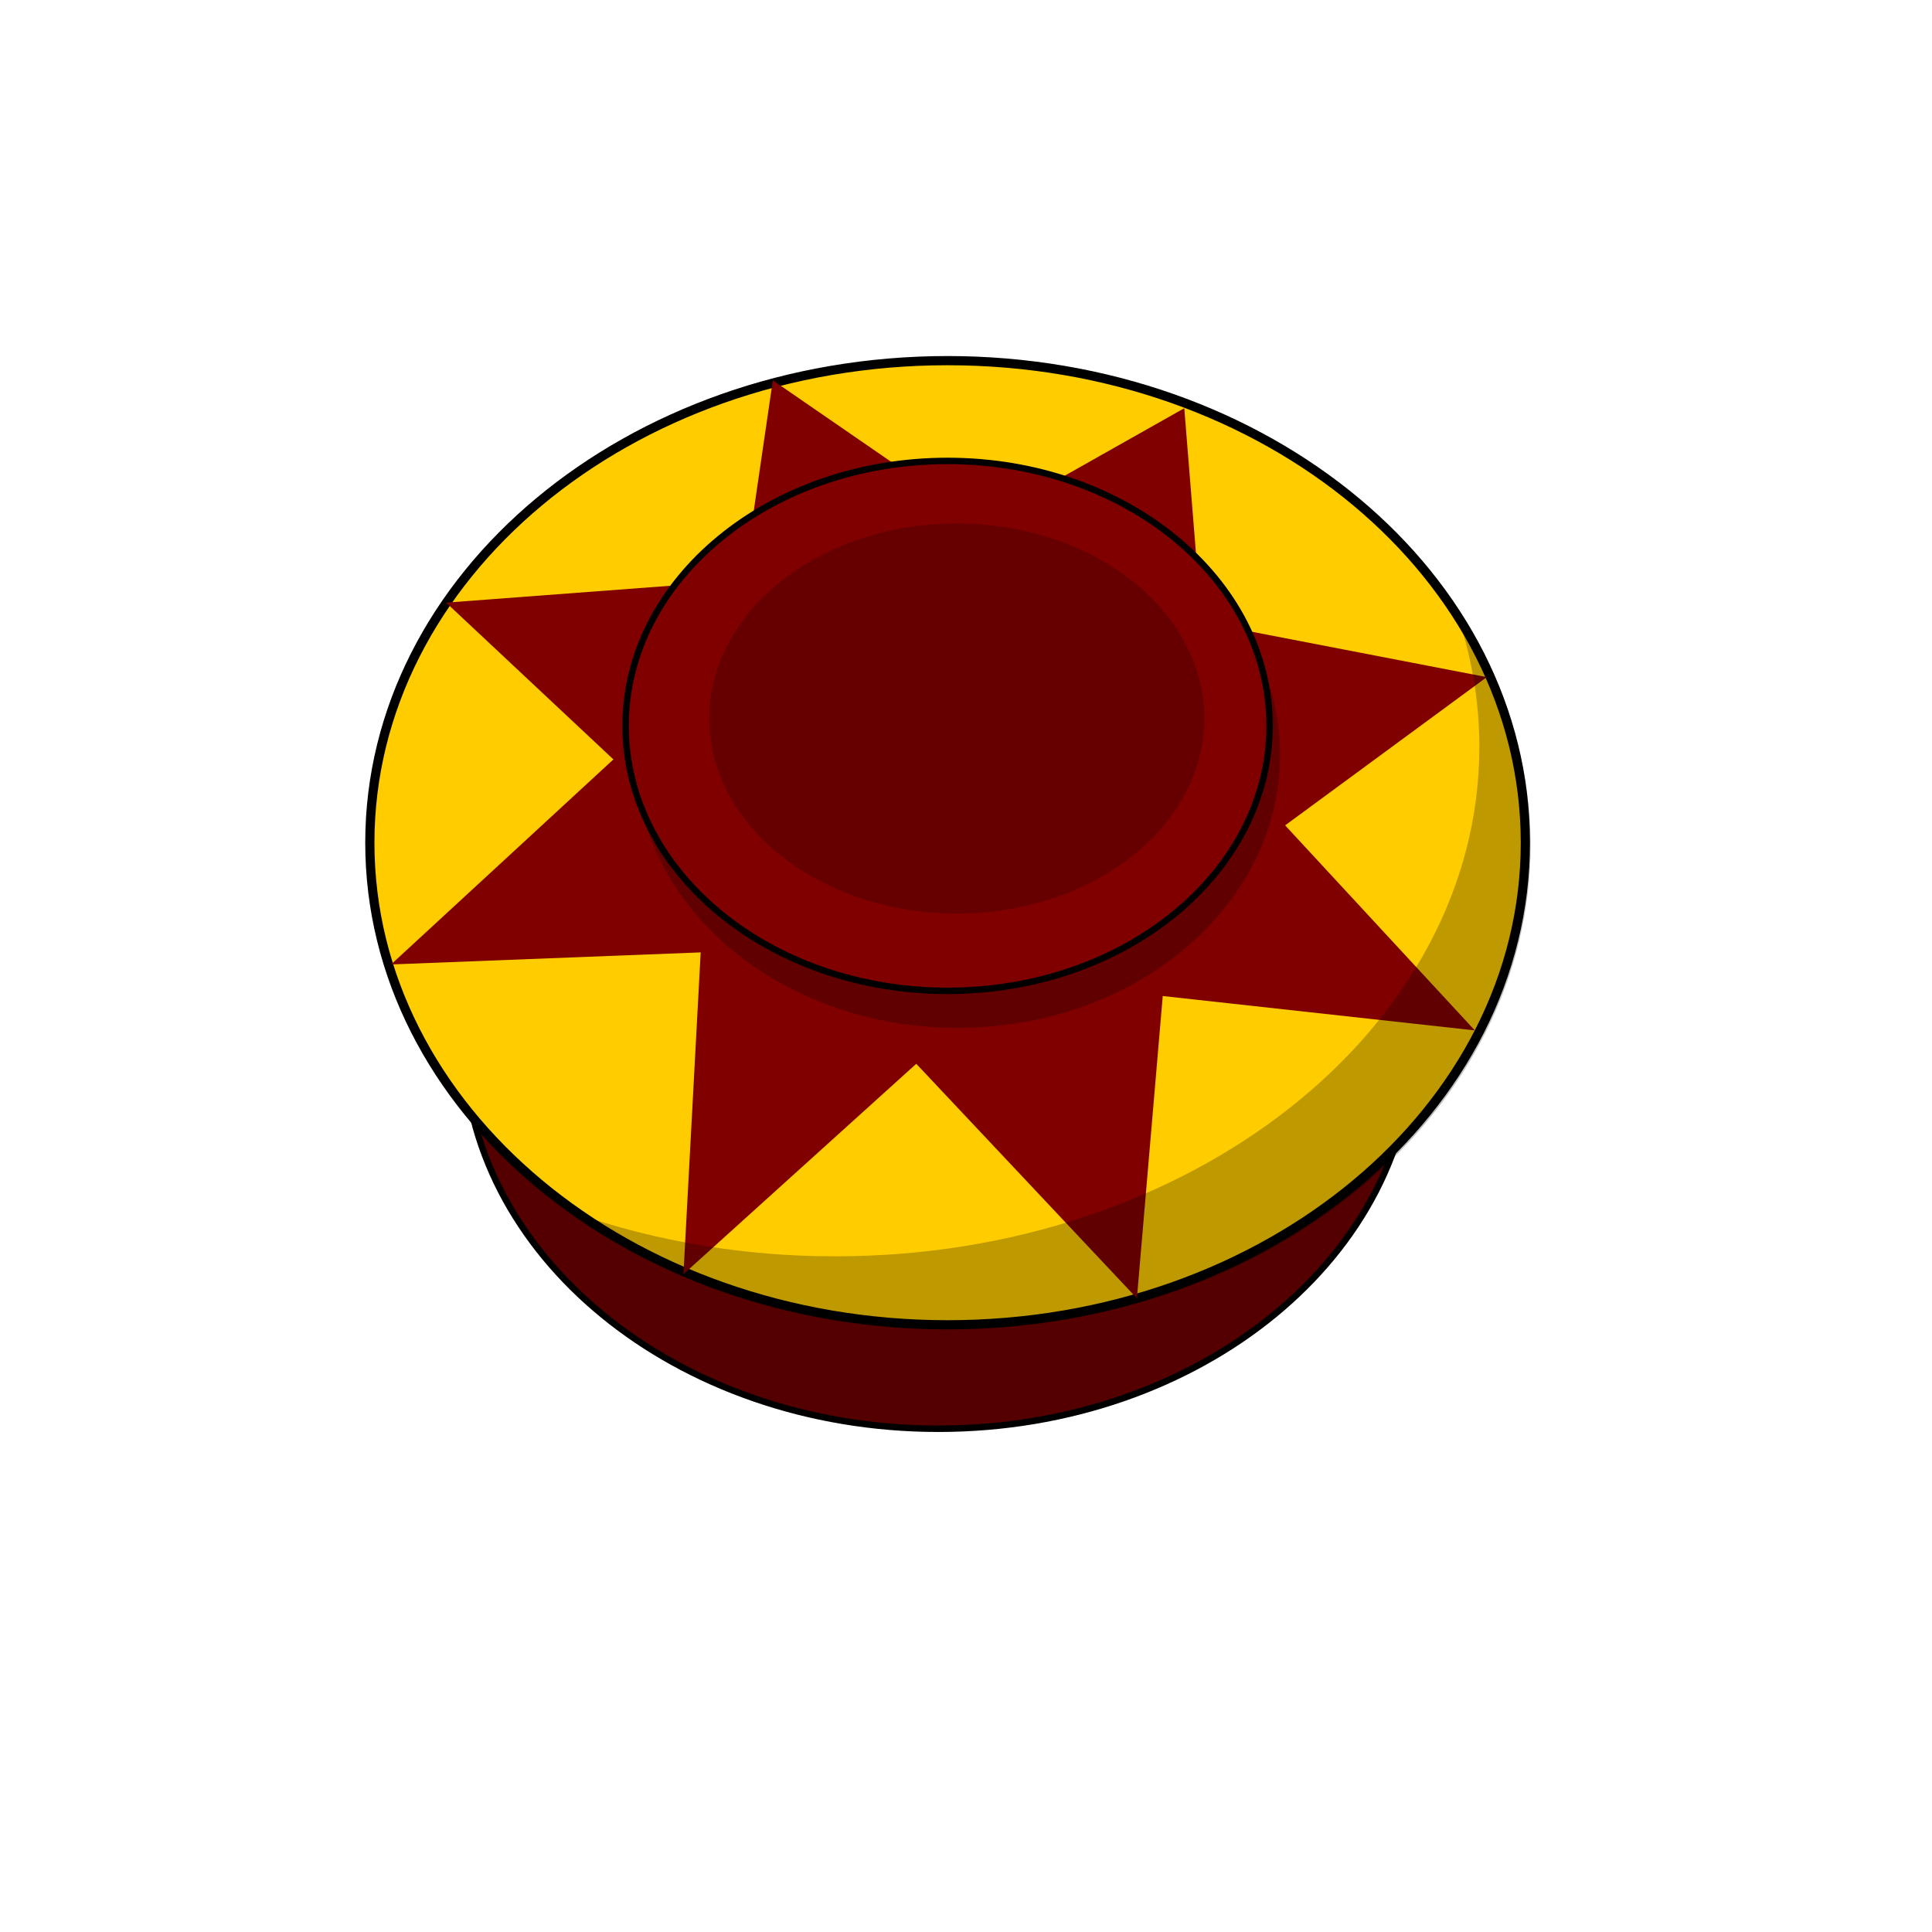
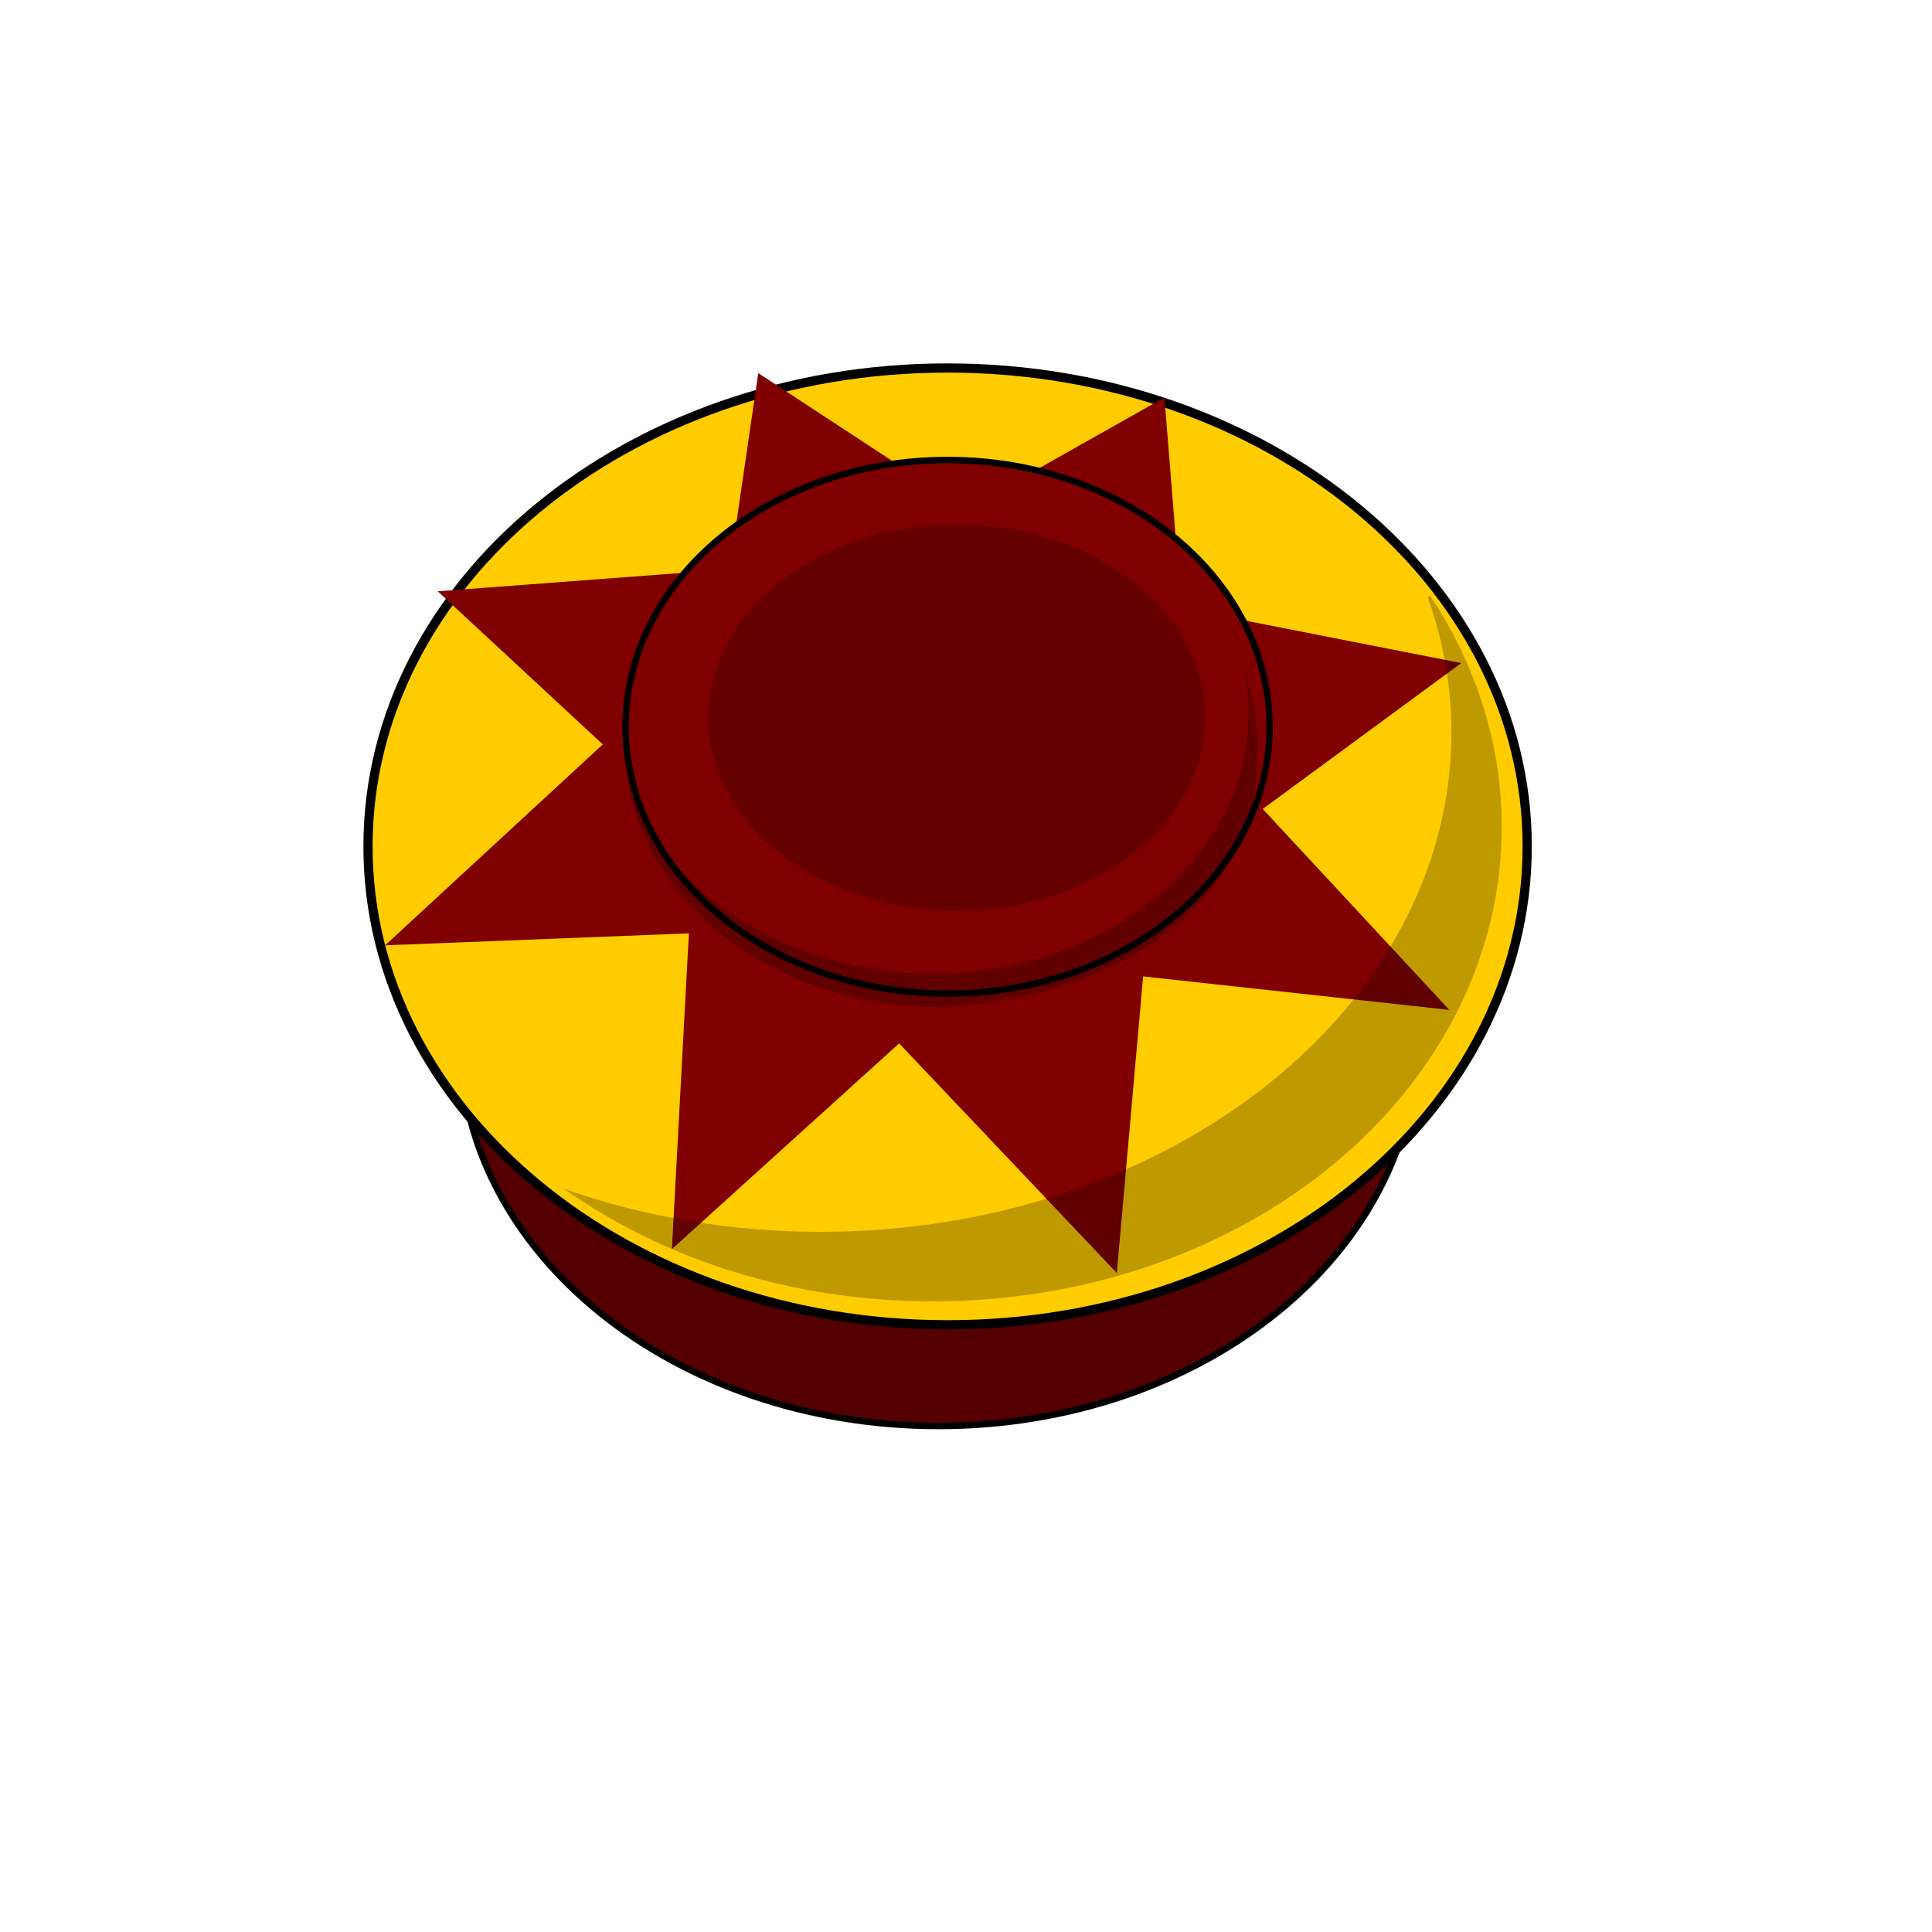
<svg xmlns="http://www.w3.org/2000/svg" width="210mm" height="210mm" version="1.1" viewBox="0 0 210 210">
  <g>
-     <ellipse cx="102" cy="113" rx="51.6" ry="42.3" fill="#540000" fill-rule="evenodd" stop-color="#000000" stroke="#000" stroke-width=".7" style="font-variation-settings:normal" />
-     <ellipse cx="103" cy="91.6" rx="62.8" ry="52.4" fill="#fc0" fill-rule="evenodd" stop-color="#000000" stroke="#000" style="font-variation-settings:normal" />
-     <path transform="scale(.265)" d="m317 156-12 82-122 9.19 68.6 64.3-91.2 84.1 127-4.95-7.07 132 95.5-86.3 90.5 96.2 10.6-124 128 14.1-77.8-84.1 82.7-60.8-117-22.6-7.07-87.7-71.4 40.3-32.5-7.07z" fill="#800000" stroke-dashoffset="2.69" stroke-width="2.65" />
-     <ellipse cx="103" cy="78.9" rx="35" ry="28.8" fill="#800000" fill-rule="evenodd" stop-color="#000000" stroke="#000" stroke-width=".7" style="font-variation-settings:normal" />
+     <ellipse cx="102" cy="113" rx="52" ry="42" fill="#540000" fill-rule="evenodd" stop-color="#000000" stroke="#000" stroke-width=".7" style="font-variation-settings:normal" />
+     <ellipse cx="103" cy="92" rx="63" ry="52" fill="#fc0" fill-rule="evenodd" stop-color="#000000" stroke="#000" style="font-variation-settings:normal" />
+     <path transform="scale(.26)" d="m317 156-12 82-122 9.2 69 64-91 84 127-5-7.1 132 95-86 91 96 11-124 128 14-78-84 83-61-117-23-7.1-88-71 40-33-7.1z" fill="#800000" stroke-dashoffset="2.7" stroke-width="2.6" />
+     <ellipse cx="103" cy="79" rx="35" ry="29" fill="#800000" fill-rule="evenodd" stop-color="#000000" stroke="#000" stroke-width=".7" style="font-variation-settings:normal" />
    <g fill-rule="evenodd">
-       <path transform="scale(.265)" d="m520 279a132 109 0 0 1 2.04 19.1 132 109 0 0 1-132 109 132 109 0 0 1-128-81 132 112 0 0 0 131 95.5 132 112 0 0 0 132-112 132 112 0 0 0-4.81-30.1z" opacity=".242" stop-color="#000000" stroke-width="0" style="font-variation-settings:normal" />
-       <ellipse cx="104" cy="78.1" rx="26.9" ry="21.2" opacity=".205" stop-color="#000000" stroke-width="0" style="font-variation-settings:normal" />
-       <path transform="scale(.265)" d="m597 250a264 209 0 0 1 9.79 56.3 264 209 0 0 1-264 209 264 209 0 0 1-107-17.7 237 198 0 0 0 154 47.3 237 198 0 0 0 238-198 237 198 0 0 0-30.1-96.6z" opacity=".252" stop-color="#000000" style="font-variation-settings:normal" />
+       <path transform="scale(.26)" d="m520 279c1.4 6.3 2 13 2 19-5.6e-4 60-59 109-132 109-60 5.2e-4 -112-33-128-81 9.8 55 65 95 131 95 100-5.4 151-68 127-142z" opacity=".24" stop-color="#000000" stroke-width="0" style="font-variation-settings:normal" />
+       <ellipse cx="104" cy="78" rx="27" ry="21" opacity=".21" stop-color="#000000" stroke-width="0" style="font-variation-settings:normal" />
+       <path transform="scale(.26)" d="m597 250a264 209 0 0 1 9.8 56 264 209 0 0 1-264 209 264 209 0 0 1-107-18 237 198 0 0 0 154 47 237 198 0 0 0 238-198 237 198 0 0 0-30-97z" opacity=".25" stop-color="#000000" style="font-variation-settings:normal" />
    </g>
  </g>
</svg>
